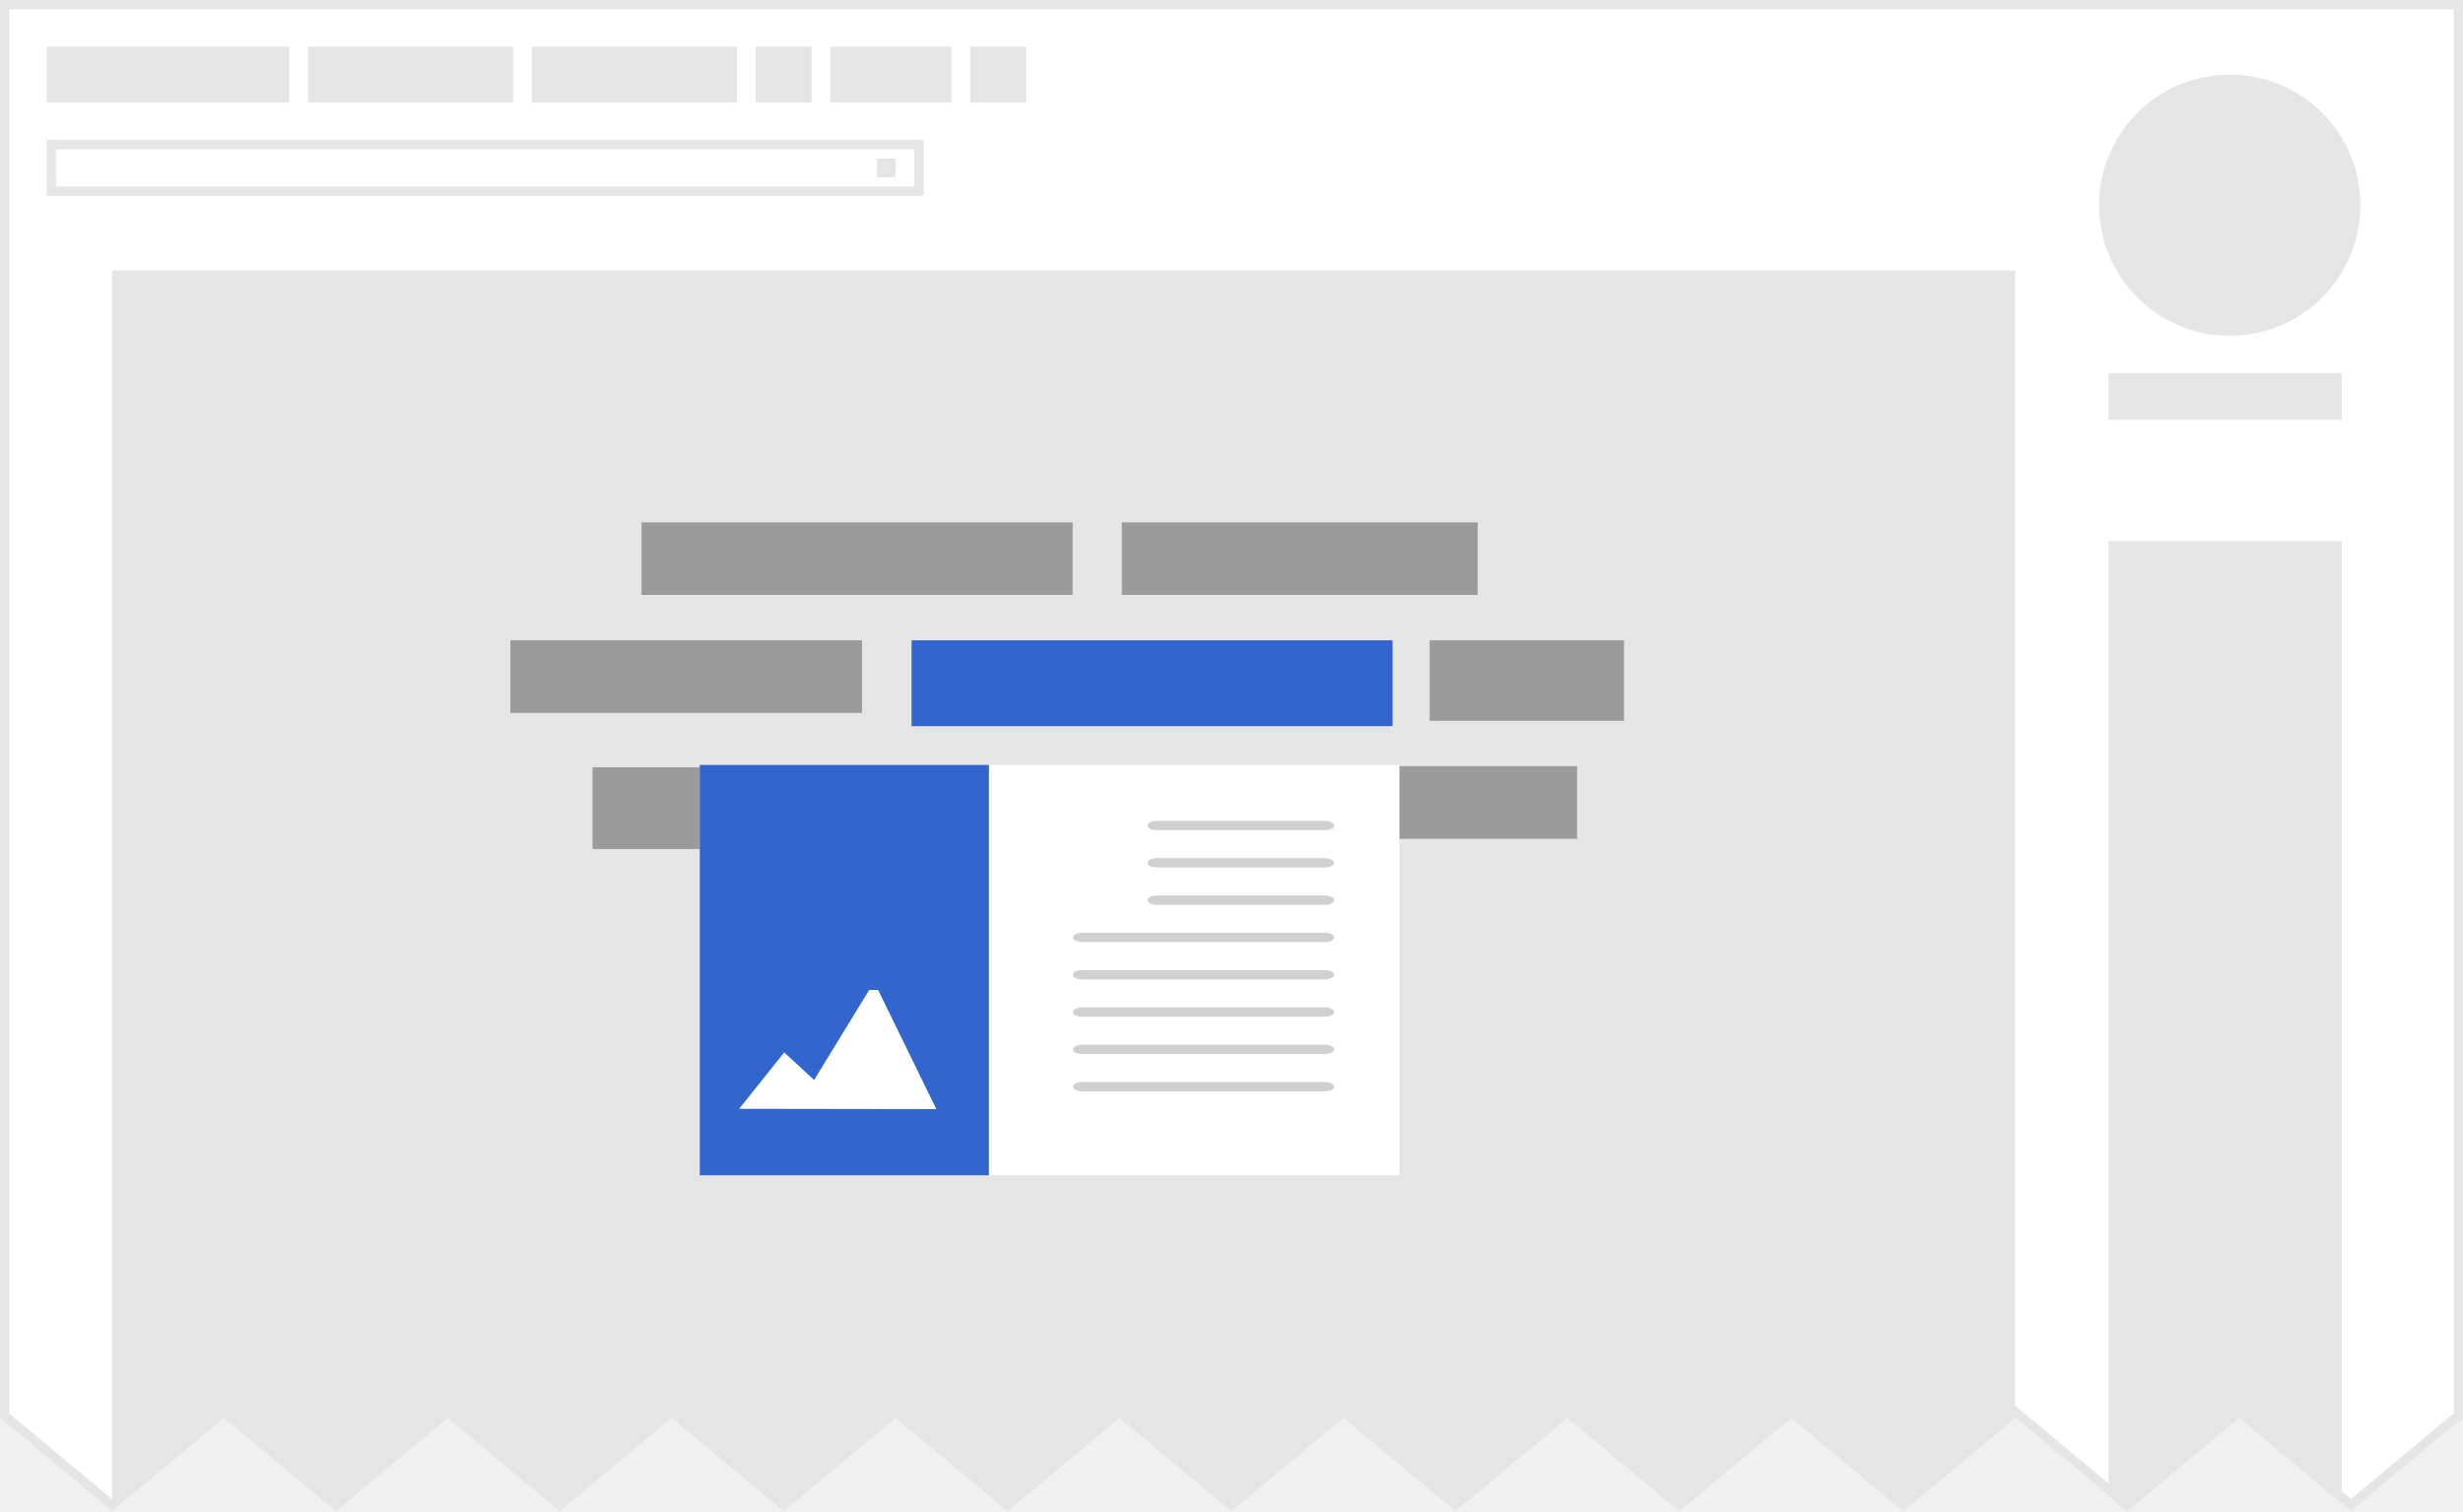
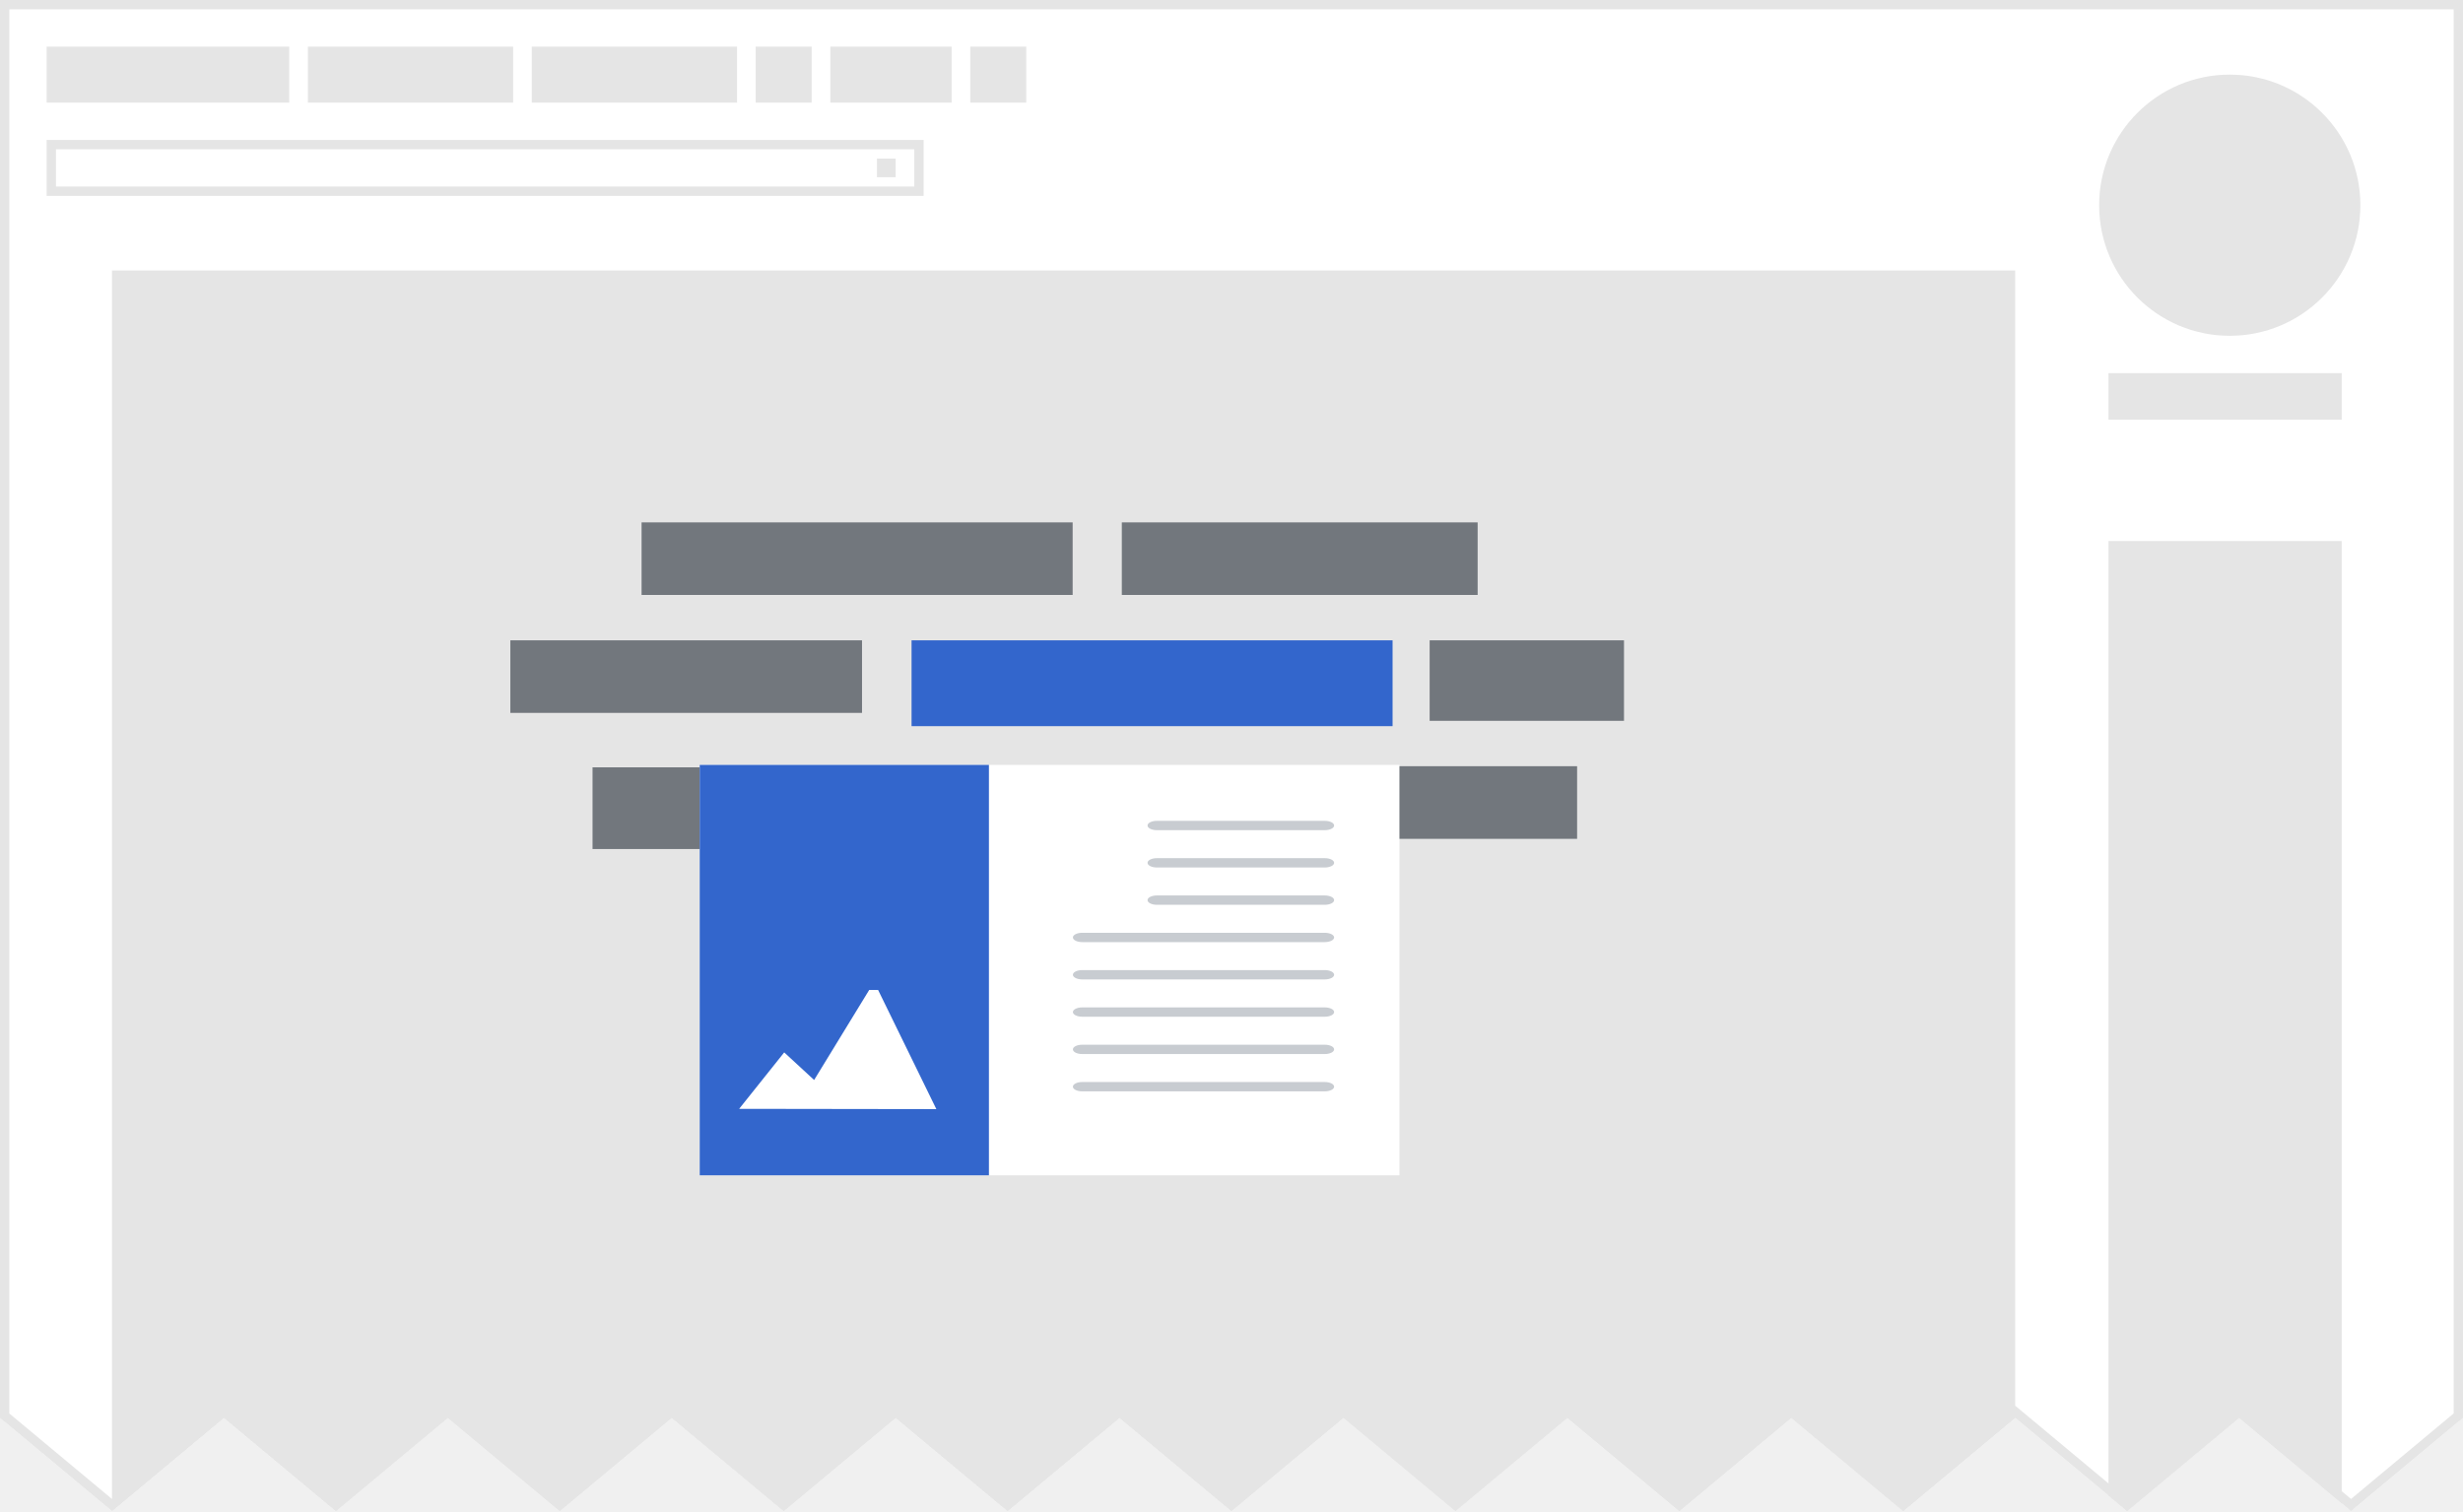
<svg xmlns="http://www.w3.org/2000/svg" width="264" height="162" viewBox="0 0 264 162">
  <defs>
    <clipPath id="a">
      <path d="M0 0v152l12 10 12-10 12 10 12-10 12 10 12-10 12 10 12-10 12 10 12-10 12 10 12-10 12 10 12-10 12 10 12-10 12 10 12-10 12 10 12-10 12 10 12-10V0z" />
    </clipPath>
  </defs>
  <g transform="matrix(-1 0 0 1 264 0)" clip-path="url(#a)">
-     <path d="M263.5 162.25l-263-.5V.5h263z" fill="#fff" />
-     <path d="M252 162.496V29H48v133.496zM11 22c0-7.732 6.268-14 14-14s14 6.268 14 14-6.268 14-14 14-14-6.268-14-14zm27 141.807V58H13v105.807h25zM233 5h26v6h-26V5zm-24 0h22v6h-22zm-24 0h22v6h-22zm-23 0h13v6h-13zm15 0h6v6h-6zm-23 0h6v6h-6z" fill="#e5e5e5" />
+     <path fill="#fff" d="M263.5 162.25l-263-.5V.5h263z" />
+     <path fill="#e5e5e5" d="M252 162.496V29H48v133.496zM11 22c0-7.732 6.268-14 14-14s14 6.268 14 14-6.268 14-14 14-14-6.268-14-14zm27 141.807V58H13v105.807h25zM233 5h26v6h-26V5zm-24 0h22v6h-22zm-24 0h22v6h-22zm-23 0h13v6h-13zm15 0h6v6h-6zm-23 0h6v6h-6z" />
    <g fill="#e5e5e5">
      <path d="M258 16v4h-92v-4h92m1-1h-94v6h94v-6z" />
      <path d="M168 17h2v2h-2z" />
    </g>
-     <path d="M38 45v-5H13v5h25z" fill="#e5e5e5" />
-     <path d="M0 0v162h264V0zm1 1h262v150.533l-11 9.166-12-10-12 10-12-10-12 10-12-10-12 10-12-10-12 10-12-10-12 10-12-10-12 10-12-10-12 10-12-10-12 10-12-10-12 10-12-10-12 10-11-9.168z" fill="#e5e5e5" />
-     <g fill="#9b9b9b">
-       <path d="M143.756 56h-38.14v7.782h38.14V56zm56.732 35.02v-8.755h-50.814v8.755h50.814zm-89.725-22.374H89.929v8.633h20.833v-8.634zm98.535 7.782v-7.782h-37.695v7.782h37.695zm-88.645 5.716H94.955v7.782h25.698v-7.782zM195.233 56h-46.207v7.782h46.207V56z" />
-       <path d="M114.735 68.646v9.2h51.558v-9.2h-51.558z" fill="#36c" />
+     <path fill="#e5e5e5" d="M38 45v-5H13v5h25z" />
+     <path fill="#e5e5e5" d="M0 0v162h264V0zm1 1h262v150.533l-11 9.166-12-10-12 10-12-10-12 10-12-10-12 10-12-10-12 10-12-10-12 10-12-10-12 10-12-10-12 10-12-10-12 10-12-10-12 10-12-10-12 10-11-9.17z" />
+     <g fill="#72777d">
+       <path d="M143.756 56h-38.14v7.782h38.14V56zm56.732 35.02v-8.755h-50.814v8.755h50.814zm-89.725-22.374H89.93v8.633h20.832v-8.636zm98.535 7.782v-7.782h-37.695v7.782h37.695zm-88.645 5.716H94.955v7.782h25.698v-7.782zM195.233 56h-46.207v7.782h46.207V56z" />
+       <path fill="#36c" d="M114.735 68.646v9.2h51.558v-9.2h-51.558z" />
    </g>
-     <path d="M114 82h75v44h-75z" fill="#fff" />
-     <path d="M189 82h-31v44h31V82zm-18.167 24.13l5.904 9.652 3.206-2.958 4.83 6.05-21.137.03 6.244-12.775h.953z" fill="#36c" />
-     <g transform="translate(284 -12)" fill="#d0d0d0">
-       <rect y="100" x="-163" rx="1" height="1" width="20" />
-       <rect y="104" x="-163" rx="1" height="1" width="20" />
-       <rect y="108" x="-163" rx="1" height="1" width="20" />
-       <rect y="112" x="-163" rx="1" height="1" width="28" />
-       <rect y="116" x="-163" rx="1" height="1" width="28" />
-       <rect y="120" x="-163" rx="1" height="1" width="28" />
-       <rect y="124" x="-163" rx="1" height="1" width="28" />
-       <rect y="128" x="-163" rx="1" height="1" width="28" />
+     <path fill="#fff" d="M114 82h75v44h-75z" />
+     <path fill="#36c" d="M189 82h-31v44h31V82zm-18.167 24.13l5.904 9.652 3.206-2.958 4.83 6.05-21.137.03 6.244-12.775h.953z" />
+     <g fill="#c8ccd1" transform="translate(284 -12)">
+       <rect width="20" height="1" x="-163" y="100" rx="1" />
+       <rect width="20" height="1" x="-163" y="104" rx="1" />
+       <rect width="20" height="1" x="-163" y="108" rx="1" />
+       <rect width="28" height="1" x="-163" y="112" rx="1" />
+       <rect width="28" height="1" x="-163" y="116" rx="1" />
+       <rect width="28" height="1" x="-163" y="120" rx="1" />
+       <rect width="28" height="1" x="-163" y="124" rx="1" />
+       <rect width="28" height="1" x="-163" y="128" rx="1" />
    </g>
  </g>
</svg>
